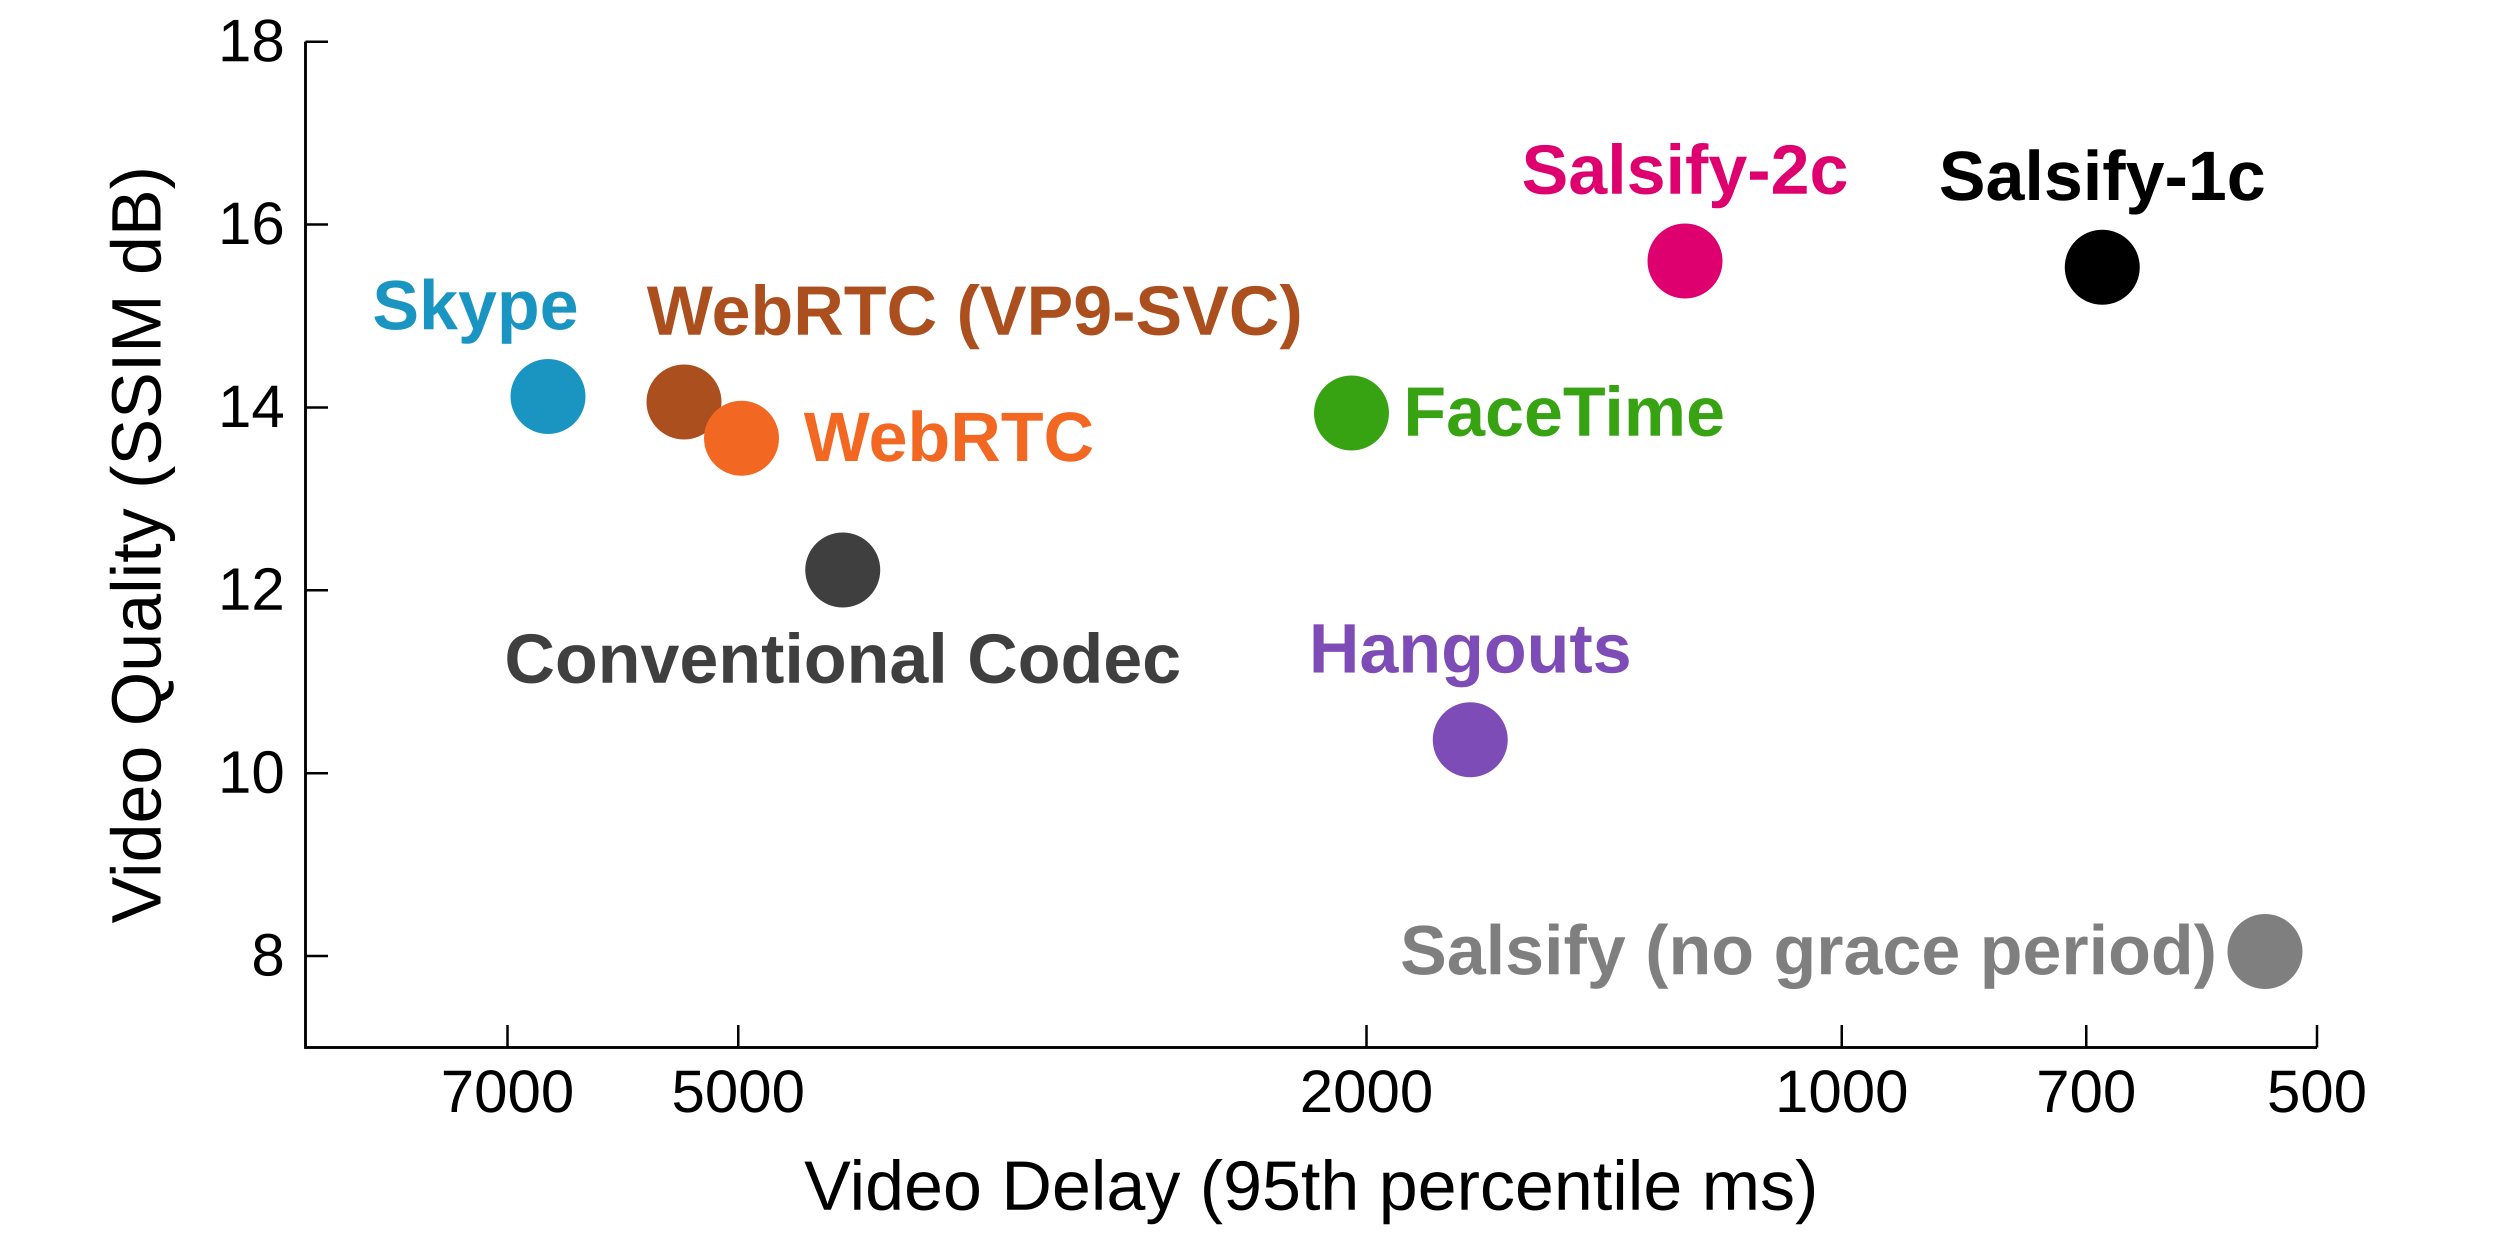
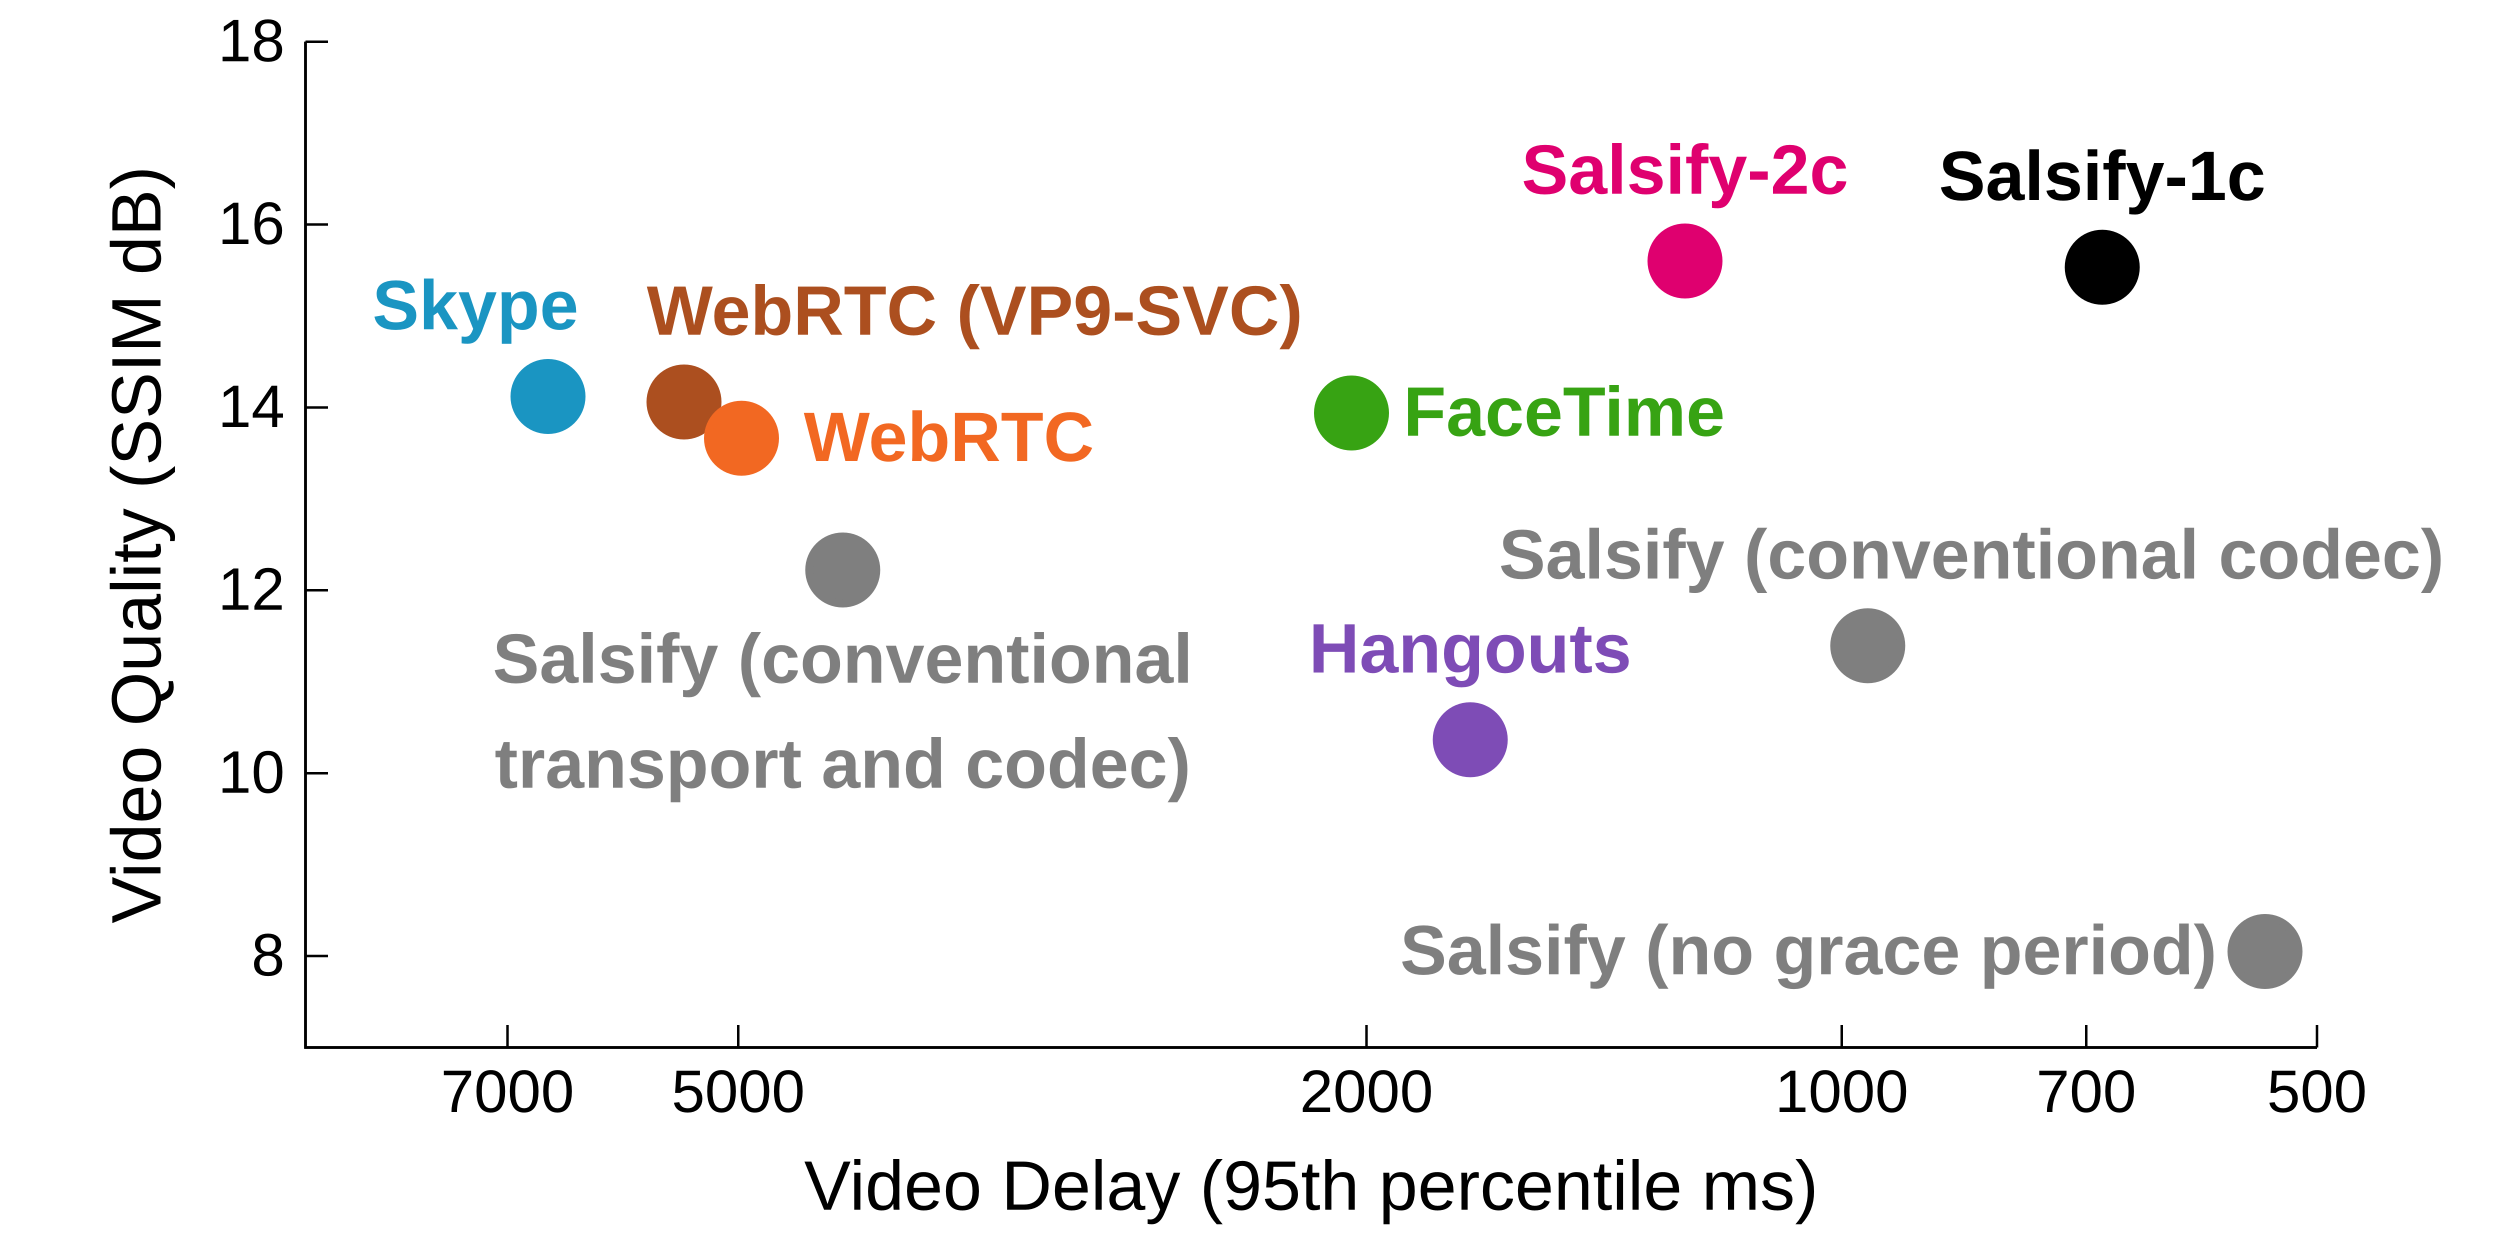
<svg xmlns="http://www.w3.org/2000/svg" xmlns:xlink="http://www.w3.org/1999/xlink" width="1000" height="500" viewBox="0 0 1000 500">
  <g id="gnuplot_canvas">
    <rect x="0" y="0" width="1000" height="500" fill="#ffffff" />
    <defs>
      <circle id="gpDot" r="0.5" stroke-width="0.5" />
      <path id="gpPt0" stroke-width="0.222" stroke="currentColor" d="M-1,0 h2 M0,-1 v2" />
      <path id="gpPt1" stroke-width="0.222" stroke="currentColor" d="M-1,-1 L1,1 M1,-1 L-1,1" />
      <path id="gpPt2" stroke-width="0.222" stroke="currentColor" d="M-1,0 L1,0 M0,-1 L0,1 M-1,-1 L1,1 M-1,1 L1,-1" />
      <rect id="gpPt3" stroke-width="0.222" stroke="currentColor" x="-1" y="-1" width="2" height="2" />
      <rect id="gpPt4" stroke-width="0.222" stroke="currentColor" fill="currentColor" x="-1" y="-1" width="2" height="2" />
      <circle id="gpPt5" stroke-width="0.222" stroke="currentColor" cx="0" cy="0" r="1" />
      <use xlink:href="#gpPt5" id="gpPt6" fill="currentColor" stroke="none" />
      <path id="gpPt7" stroke-width="0.222" stroke="currentColor" d="M0,-1.33 L-1.33,0.67 L1.33,0.67 z" />
      <use xlink:href="#gpPt7" id="gpPt8" fill="currentColor" stroke="none" />
      <use xlink:href="#gpPt7" id="gpPt9" stroke="currentColor" transform="rotate(180)" />
      <use xlink:href="#gpPt9" id="gpPt10" fill="currentColor" stroke="none" />
      <use xlink:href="#gpPt3" id="gpPt11" stroke="currentColor" transform="rotate(45)" />
      <use xlink:href="#gpPt11" id="gpPt12" fill="currentColor" stroke="none" />
      <path id="gpPt13" stroke-width="0.222" stroke="currentColor" d="M0,1.330 L1.265,0.411 L0.782,-1.067 L-0.782,-1.076 L-1.265,0.411 z" />
      <use xlink:href="#gpPt13" id="gpPt14" fill="currentColor" stroke="none" />
      <filter id="textbox" filterUnits="objectBoundingBox" x="0" y="0" height="1" width="1">
        <feFlood flood-color="#FFFFFF" flood-opacity="1" result="bgnd" />
        <feComposite in="SourceGraphic" in2="bgnd" operator="atop" />
      </filter>
      <filter id="greybox" filterUnits="objectBoundingBox" x="0" y="0" height="1" width="1">
        <feFlood flood-color="lightgrey" flood-opacity="1" result="grey" />
        <feComposite in="SourceGraphic" in2="grey" operator="atop" />
      </filter>
    </defs>
    <g fill="none" color="#FFFFFF" stroke="currentColor" stroke-width="1.00" stroke-linecap="butt" stroke-linejoin="miter">
</g>
    <g fill="none" color="black" stroke="currentColor" stroke-width="1.00" stroke-linecap="butt" stroke-linejoin="miter">
      <path stroke="black" d="M122.2,382.4 L131.2,382.4  " />
      <g transform="translate(113.9,390.2)" stroke="none" fill="black" font-family="Arial" font-size="24.00" text-anchor="end">
        <text>
          <tspan font-family="Arial"> 8</tspan>
        </text>
      </g>
    </g>
    <g fill="none" color="black" stroke="currentColor" stroke-width="1.00" stroke-linecap="butt" stroke-linejoin="miter">
      <path stroke="black" d="M122.2,309.3 L131.2,309.3  " />
      <g transform="translate(113.9,317.1)" stroke="none" fill="black" font-family="Arial" font-size="24.00" text-anchor="end">
        <text>
          <tspan font-family="Arial"> 10</tspan>
        </text>
      </g>
    </g>
    <g fill="none" color="black" stroke="currentColor" stroke-width="1.00" stroke-linecap="butt" stroke-linejoin="miter">
      <path stroke="black" d="M122.2,236.1 L131.2,236.1  " />
      <g transform="translate(113.9,243.9)" stroke="none" fill="black" font-family="Arial" font-size="24.00" text-anchor="end">
        <text>
          <tspan font-family="Arial"> 12</tspan>
        </text>
      </g>
    </g>
    <g fill="none" color="black" stroke="currentColor" stroke-width="1.00" stroke-linecap="butt" stroke-linejoin="miter">
      <path stroke="black" d="M122.2,163.0 L131.2,163.0  " />
      <g transform="translate(113.9,170.8)" stroke="none" fill="black" font-family="Arial" font-size="24.00" text-anchor="end">
        <text>
          <tspan font-family="Arial"> 14</tspan>
        </text>
      </g>
    </g>
    <g fill="none" color="black" stroke="currentColor" stroke-width="1.00" stroke-linecap="butt" stroke-linejoin="miter">
      <path stroke="black" d="M122.2,89.8 L131.2,89.8  " />
      <g transform="translate(113.9,97.6)" stroke="none" fill="black" font-family="Arial" font-size="24.00" text-anchor="end">
        <text>
          <tspan font-family="Arial"> 16</tspan>
        </text>
      </g>
    </g>
    <g fill="none" color="black" stroke="currentColor" stroke-width="1.00" stroke-linecap="butt" stroke-linejoin="miter">
      <path stroke="black" d="M122.2,16.7 L131.2,16.7  " />
      <g transform="translate(113.9,24.5)" stroke="none" fill="black" font-family="Arial" font-size="24.00" text-anchor="end">
        <text>
          <tspan font-family="Arial"> 18</tspan>
        </text>
      </g>
    </g>
    <g fill="none" color="black" stroke="currentColor" stroke-width="1.00" stroke-linecap="butt" stroke-linejoin="miter">
      <path stroke="black" d="M926.8,419.0 L926.8,410.0  " />
      <g transform="translate(926.8,444.8)" stroke="none" fill="black" font-family="Arial" font-size="24.00" text-anchor="middle">
        <text>
          <tspan font-family="Arial">500</tspan>
        </text>
      </g>
    </g>
    <g fill="none" color="black" stroke="currentColor" stroke-width="1.00" stroke-linecap="butt" stroke-linejoin="miter">
      <path stroke="black" d="M834.5,419.0 L834.5,410.0  " />
      <g transform="translate(834.5,444.8)" stroke="none" fill="black" font-family="Arial" font-size="24.00" text-anchor="middle">
        <text>
          <tspan font-family="Arial">700</tspan>
        </text>
      </g>
    </g>
    <g fill="none" color="black" stroke="currentColor" stroke-width="1.00" stroke-linecap="butt" stroke-linejoin="miter">
      <path stroke="black" d="M736.7,419.0 L736.7,410.0  " />
      <g transform="translate(736.7,444.8)" stroke="none" fill="black" font-family="Arial" font-size="24.00" text-anchor="middle">
        <text>
          <tspan font-family="Arial">1000</tspan>
        </text>
      </g>
    </g>
    <g fill="none" color="black" stroke="currentColor" stroke-width="1.00" stroke-linecap="butt" stroke-linejoin="miter">
      <path stroke="black" d="M546.6,419.0 L546.6,410.0  " />
      <g transform="translate(546.6,444.8)" stroke="none" fill="black" font-family="Arial" font-size="24.00" text-anchor="middle">
        <text>
          <tspan font-family="Arial">2000</tspan>
        </text>
      </g>
    </g>
    <g fill="none" color="black" stroke="currentColor" stroke-width="1.00" stroke-linecap="butt" stroke-linejoin="miter">
      <path stroke="black" d="M295.3,419.0 L295.3,410.0  " />
      <g transform="translate(295.3,444.8)" stroke="none" fill="black" font-family="Arial" font-size="24.00" text-anchor="middle">
        <text>
          <tspan font-family="Arial">5000</tspan>
        </text>
      </g>
    </g>
    <g fill="none" color="black" stroke="currentColor" stroke-width="1.00" stroke-linecap="butt" stroke-linejoin="miter">
      <path stroke="black" d="M203.0,419.0 L203.0,410.0  " />
      <g transform="translate(203.0,444.8)" stroke="none" fill="black" font-family="Arial" font-size="24.00" text-anchor="middle">
        <text>
          <tspan font-family="Arial">7000</tspan>
        </text>
      </g>
    </g>
    <g fill="none" color="black" stroke="currentColor" stroke-width="1.00" stroke-linecap="butt" stroke-linejoin="miter">
</g>
    <g fill="none" color="black" stroke="currentColor" stroke-width="1.00" stroke-linecap="butt" stroke-linejoin="miter">
      <path stroke="black" d="M122.2,16.7 L122.2,419.0 L926.8,419.0 M926.8,16.7 M122.2,16.7  " />
    </g>
    <g fill="none" color="black" stroke="currentColor" stroke-width="1.00" stroke-linecap="butt" stroke-linejoin="miter">
      <g transform="translate(64.2,217.9) rotate(270)" stroke="none" fill="black" font-family="Arial" font-size="28.00" text-anchor="middle">
        <text>
          <tspan font-family="Arial">Video Quality (SSIM dB)</tspan>
        </text>
      </g>
    </g>
    <g fill="none" color="black" stroke="currentColor" stroke-width="1.00" stroke-linecap="butt" stroke-linejoin="miter">
      <g transform="translate(948.6,217.9) rotate(270)" stroke="none" fill="black" font-family="Arial" font-size="12.00" text-anchor="middle">
        <text />
      </g>
    </g>
    <g fill="none" color="black" stroke="currentColor" stroke-width="1.00" stroke-linecap="butt" stroke-linejoin="miter">
      <g transform="translate(524.5,483.9)" stroke="none" fill="black" font-family="Arial" font-size="28.00" text-anchor="middle">
        <text>
          <tspan font-family="Arial">Video Delay (95th percentile ms)</tspan>
        </text>
      </g>
    </g>
    <g fill="none" color="black" stroke="currentColor" stroke-width="1.00" stroke-linecap="butt" stroke-linejoin="miter">
      <g transform="translate(524.5,29.6)" stroke="none" fill="black" font-family="Arial" font-size="12.00" text-anchor="middle">
        <text />
      </g>
      <g transform="translate(524.5,29.7)" stroke="none" fill="black" font-family="Arial" font-size="12.00" text-anchor="middle">
        <text />
      </g>
    </g>
    <g fill="none" color="black" stroke="currentColor" stroke-width="1.00" stroke-linecap="butt" stroke-linejoin="miter">
      <g transform="translate(80.7,482.3)" stroke="none" fill="black" font-family="Arial" font-size="12.00" text-anchor="start">
        <text />
      </g>
    </g>
    <g id="gnuplot_plot_1">
      <g fill="none" color="black" stroke="currentColor" stroke-width="1.00" stroke-linecap="butt" stroke-linejoin="miter">
        <path stroke="rgb(172,  79,  31)" d="M273.6,160.8  " />
        <use xlink:href="#gpPt6" transform="translate(273.6,160.8) scale(13.50)" color="rgb(172,  79,  31)" />
      </g>
    </g>
    <g id="gnuplot_plot_2">
      <g fill="none" color="black" stroke="currentColor" stroke-width="1.00" stroke-linecap="butt" stroke-linejoin="miter">
        <g transform="translate(258.7,133.9)" stroke="none" fill="rgb(172,79,31)" font-family="Arial:Bold" font-size="28.00" text-anchor="start">
          <text>
            <tspan font-family="Arial" font-weight="bold">WebRTC (VP9-SVC)</tspan>
          </text>
        </g>
      </g>
    </g>
    <g id="gnuplot_plot_3">
      <g fill="none" color="black" stroke="currentColor" stroke-width="1.00" stroke-linecap="butt" stroke-linejoin="miter">
        <path stroke="rgb( 26, 149, 194)" d="M219.2,158.6  " />
        <use xlink:href="#gpPt6" transform="translate(219.2,158.6) scale(13.50)" color="rgb( 26, 149, 194)" />
      </g>
    </g>
    <g id="gnuplot_plot_4">
      <g fill="none" color="black" stroke="currentColor" stroke-width="1.00" stroke-linecap="butt" stroke-linejoin="miter">
        <g transform="translate(190.2,131.7)" stroke="none" fill="rgb(26,149,194)" font-family="Arial:Bold" font-size="28.00" text-anchor="middle">
          <text>
            <tspan font-family="Arial" font-weight="bold">Skype</tspan>
          </text>
        </g>
      </g>
    </g>
    <g id="gnuplot_plot_5">
      <g fill="none" color="black" stroke="currentColor" stroke-width="1.00" stroke-linecap="butt" stroke-linejoin="miter">
        <path stroke="rgb(223,   0, 111)" d="M674.0,104.4  " />
        <use xlink:href="#gpPt6" transform="translate(674.0,104.4) scale(13.50)" color="rgb(223,   0, 111)" />
      </g>
    </g>
    <g id="gnuplot_plot_6">
      <g fill="none" color="black" stroke="currentColor" stroke-width="1.00" stroke-linecap="butt" stroke-linejoin="miter">
        <g transform="translate(674.0,77.5)" stroke="none" fill="rgb(223,0,111)" font-family="Arial:Bold" font-size="28.00" text-anchor="middle">
          <text>
            <tspan font-family="Arial" font-weight="bold">Salsify-2c</tspan>
          </text>
        </g>
      </g>
    </g>
    <g id="gnuplot_plot_7">
      <g fill="none" color="black" stroke="currentColor" stroke-width="1.00" stroke-linecap="butt" stroke-linejoin="miter">
        <path stroke="rgb( 55, 163,  19)" d="M540.6,165.2  " />
        <use xlink:href="#gpPt6" transform="translate(540.6,165.2) scale(13.50)" color="rgb( 55, 163,  19)" />
      </g>
    </g>
    <g id="gnuplot_plot_8">
      <g fill="none" color="black" stroke="currentColor" stroke-width="1.00" stroke-linecap="butt" stroke-linejoin="miter">
        <g transform="translate(690.0,174.3)" stroke="none" fill="rgb(55,163,19)" font-family="Arial:Bold" font-size="28.00" text-anchor="end">
          <text>
            <tspan font-family="Arial" font-weight="bold">FaceTime</tspan>
          </text>
        </g>
      </g>
    </g>
    <g id="gnuplot_plot_9">
      <g fill="none" color="black" stroke="currentColor" stroke-width="1.00" stroke-linecap="butt" stroke-linejoin="miter">
        <path stroke="rgb(126,  76, 182)" d="M588.1,295.9  " />
        <use xlink:href="#gpPt6" transform="translate(588.1,295.9) scale(13.50)" color="rgb(126,  76, 182)" />
      </g>
    </g>
    <g id="gnuplot_plot_10">
      <g fill="none" color="black" stroke="currentColor" stroke-width="1.00" stroke-linecap="butt" stroke-linejoin="miter">
        <g transform="translate(588.1,269.0)" stroke="none" fill="rgb(126,76,182)" font-family="Arial:Bold" font-size="28.00" text-anchor="middle">
          <text>
            <tspan font-family="Arial" font-weight="bold">Hangouts</tspan>
          </text>
        </g>
      </g>
    </g>
    <g id="gnuplot_plot_11">
      <g fill="none" color="black" stroke="currentColor" stroke-width="1.00" stroke-linecap="butt" stroke-linejoin="miter">
        <path stroke="rgb(  0,   0,   0)" d="M840.9,106.9  " />
        <use xlink:href="#gpPt6" transform="translate(840.9,106.9) scale(13.50)" color="rgb(  0,   0,   0)" />
      </g>
    </g>
    <g id="gnuplot_plot_12">
      <g fill="none" color="black" stroke="currentColor" stroke-width="1.00" stroke-linecap="butt" stroke-linejoin="miter">
        <g transform="translate(840.9,80.0)" stroke="none" fill="rgb(0,0,0)" font-family="Arial:Bold" font-size="28.00" text-anchor="middle">
          <text>
            <tspan font-family="Arial" font-weight="bold">Salsify-1c</tspan>
          </text>
        </g>
      </g>
    </g>
    <g id="gnuplot_plot_13">
      <g fill="none" color="black" stroke="currentColor" stroke-width="1.00" stroke-linecap="butt" stroke-linejoin="miter">
        <path stroke="rgb(242, 104,  34)" d="M296.6,175.3  " />
        <use xlink:href="#gpPt6" transform="translate(296.6,175.3) scale(13.50)" color="rgb(242, 104,  34)" />
      </g>
    </g>
    <g id="gnuplot_plot_14">
      <g fill="none" color="black" stroke="currentColor" stroke-width="1.00" stroke-linecap="butt" stroke-linejoin="miter">
        <g transform="translate(321.5,184.4)" stroke="none" fill="rgb(242,104,34)" font-family="Arial:Bold" font-size="28.00" text-anchor="start">
          <text>
            <tspan font-family="Arial" font-weight="bold">WebRTC</tspan>
          </text>
        </g>
      </g>
    </g>
    <g id="gnuplot_plot_15">
      <g fill="none" color="black" stroke="currentColor" stroke-width="1.00" stroke-linecap="butt" stroke-linejoin="miter">
        <path stroke="rgb(127, 127, 127)" d="M906.0,380.6  " />
        <use xlink:href="#gpPt6" transform="translate(906.0,380.6) scale(13.50)" color="rgb(127, 127, 127)" />
      </g>
    </g>
    <g id="gnuplot_plot_16">
      <g fill="none" color="black" stroke="currentColor" stroke-width="1.00" stroke-linecap="butt" stroke-linejoin="miter">
        <g transform="translate(723.4,389.7)" stroke="none" fill="rgb(127,127,127)" font-family="Arial:Bold" font-size="28.00" text-anchor="middle">
          <text>
            <tspan font-family="Arial" font-weight="bold">Salsify (no grace period)</tspan>
          </text>
        </g>
      </g>
    </g>
    <g id="gnuplot_plot_17">
      <g fill="none" color="black" stroke="currentColor" stroke-width="1.00" stroke-linecap="butt" stroke-linejoin="miter">
-         <path stroke="rgb( 63,  63,  63)" d="M337.1,228.0  " />
-         <use xlink:href="#gpPt6" transform="translate(337.1,228.0) scale(13.50)" color="rgb( 63,  63,  63)" />
+         <path stroke="rgb(127, 127, 127)" d="M337.1,228.0  " />
+         <use xlink:href="#gpPt6" transform="translate(337.1,228.0) scale(13.50)" color="rgb(127, 127, 127)" />
      </g>
    </g>
    <g id="gnuplot_plot_18">
      <g fill="none" color="black" stroke="currentColor" stroke-width="1.00" stroke-linecap="butt" stroke-linejoin="miter">
-         <g transform="translate(337.1,273.1)" stroke="none" fill="rgb(63,63,63)" font-family="Arial:Bold" font-size="28.00" text-anchor="middle">
-           <text>
-             <tspan font-family="Arial" font-weight="bold">Conventional Codec</tspan>
-           </text>
-         </g>
-       </g>
-     </g>
-     <g fill="none" color="#FFFFFF" stroke="rgb( 63,  63,  63)" stroke-width="2.00" stroke-linecap="butt" stroke-linejoin="miter">
+         <g transform="translate(337.1,273.1)" stroke="none" fill="rgb(127,127,127)" font-family="Arial:Bold" font-size="28.00" text-anchor="middle">
+           <text>
+             <tspan font-family="Arial" font-weight="bold">Salsify (conventional</tspan>
+           </text>
+         </g>
+         <g transform="translate(337.1,315.1)" stroke="none" fill="rgb(127,127,127)" font-family="Arial:Bold" font-size="28.00" text-anchor="middle">
+           <text>
+             <tspan font-family="Arial" font-weight="bold">transport and codec)</tspan>
+           </text>
+         </g>
+       </g>
+     </g>
+     <g id="gnuplot_plot_19">
+       <g fill="none" color="black" stroke="currentColor" stroke-width="1.00" stroke-linecap="butt" stroke-linejoin="miter">
+         <path stroke="rgb(127, 127, 127)" d="M747.1,258.3  " />
+         <use xlink:href="#gpPt6" transform="translate(747.1,258.3) scale(13.50)" color="rgb(127, 127, 127)" />
+       </g>
+     </g>
+     <g id="gnuplot_plot_20">
+       <g fill="none" color="black" stroke="currentColor" stroke-width="1.00" stroke-linecap="butt" stroke-linejoin="miter">
+         <g transform="translate(788.6,231.4)" stroke="none" fill="rgb(127,127,127)" font-family="Arial:Bold" font-size="28.00" text-anchor="middle">
+           <text>
+             <tspan font-family="Arial" font-weight="bold">Salsify (conventional codec)</tspan>
+           </text>
+         </g>
+       </g>
+     </g>
+     <g fill="none" color="#FFFFFF" stroke="rgb(127, 127, 127)" stroke-width="2.00" stroke-linecap="butt" stroke-linejoin="miter">
</g>
    <g fill="none" color="black" stroke="currentColor" stroke-width="2.00" stroke-linecap="butt" stroke-linejoin="miter">
</g>
    <g fill="none" color="black" stroke="black" stroke-width="1.00" stroke-linecap="butt" stroke-linejoin="miter">
</g>
    <g fill="none" color="black" stroke="currentColor" stroke-width="1.00" stroke-linecap="butt" stroke-linejoin="miter">
      <path stroke="black" d="M122.2,16.7 L122.2,419.0 L926.8,419.0 M926.8,16.7 M122.2,16.7  " />
    </g>
    <g fill="none" color="black" stroke="currentColor" stroke-width="1.00" stroke-linecap="butt" stroke-linejoin="miter">
</g>
  </g>
</svg>
